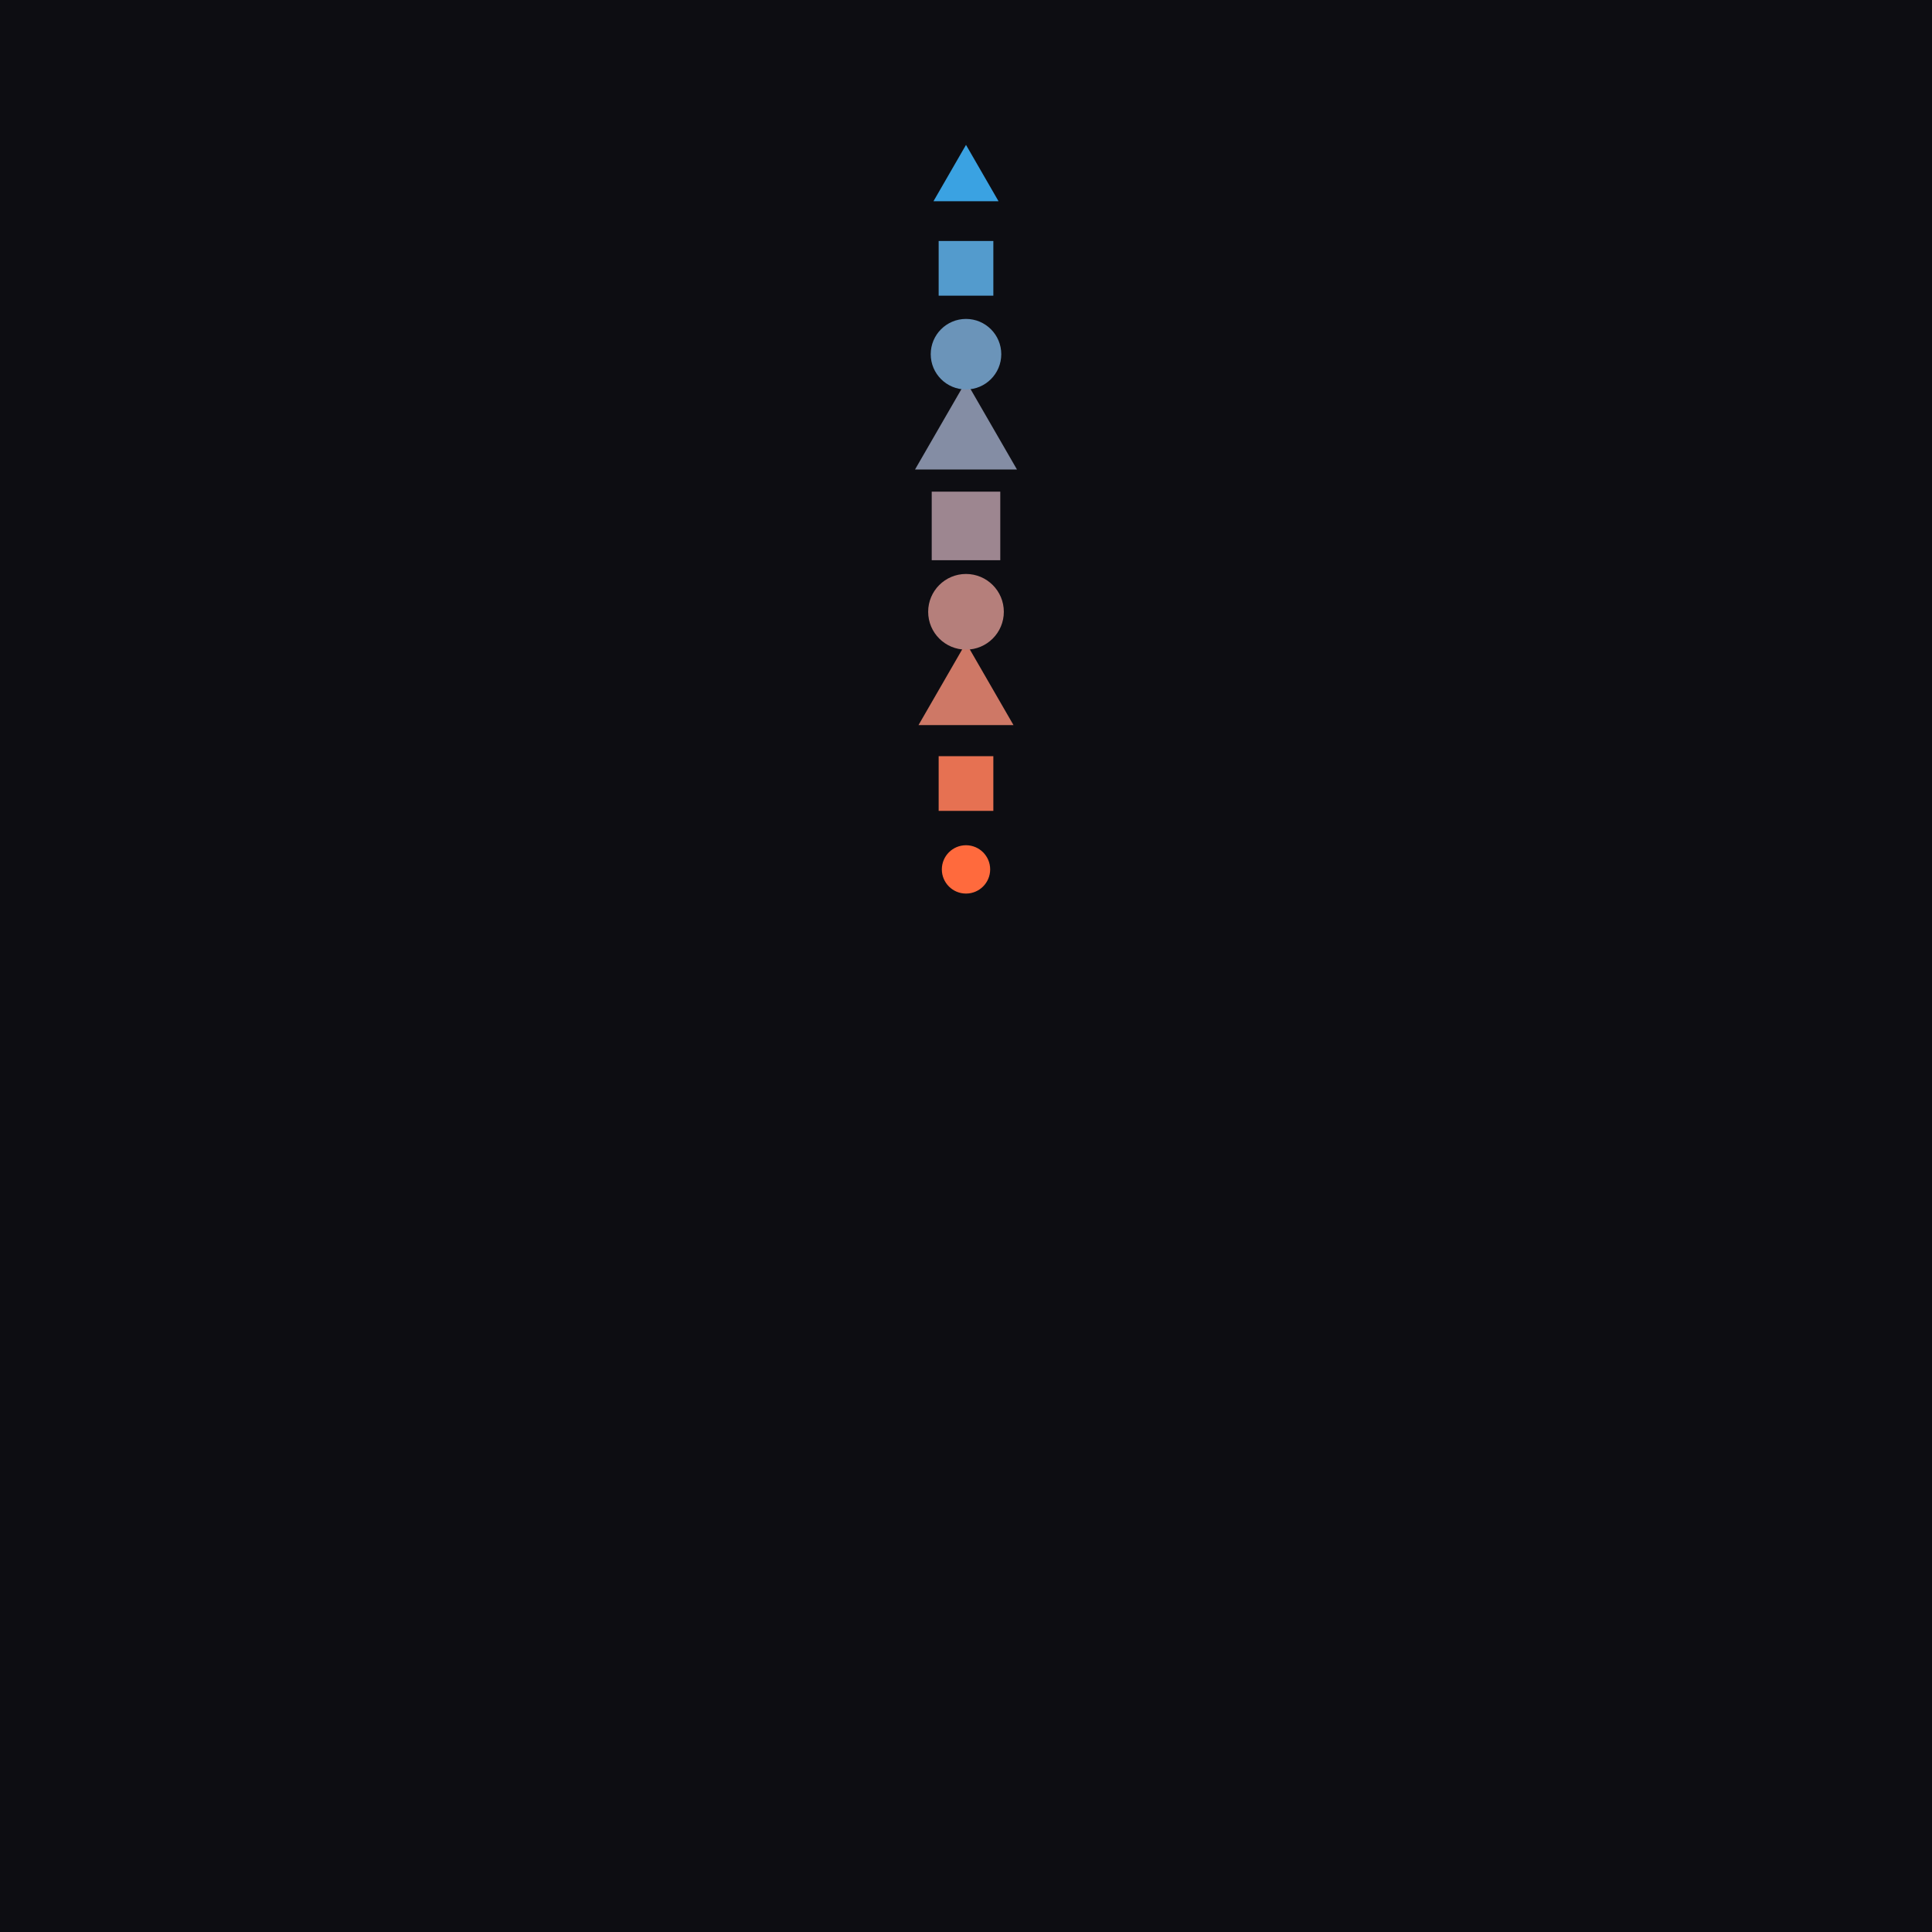
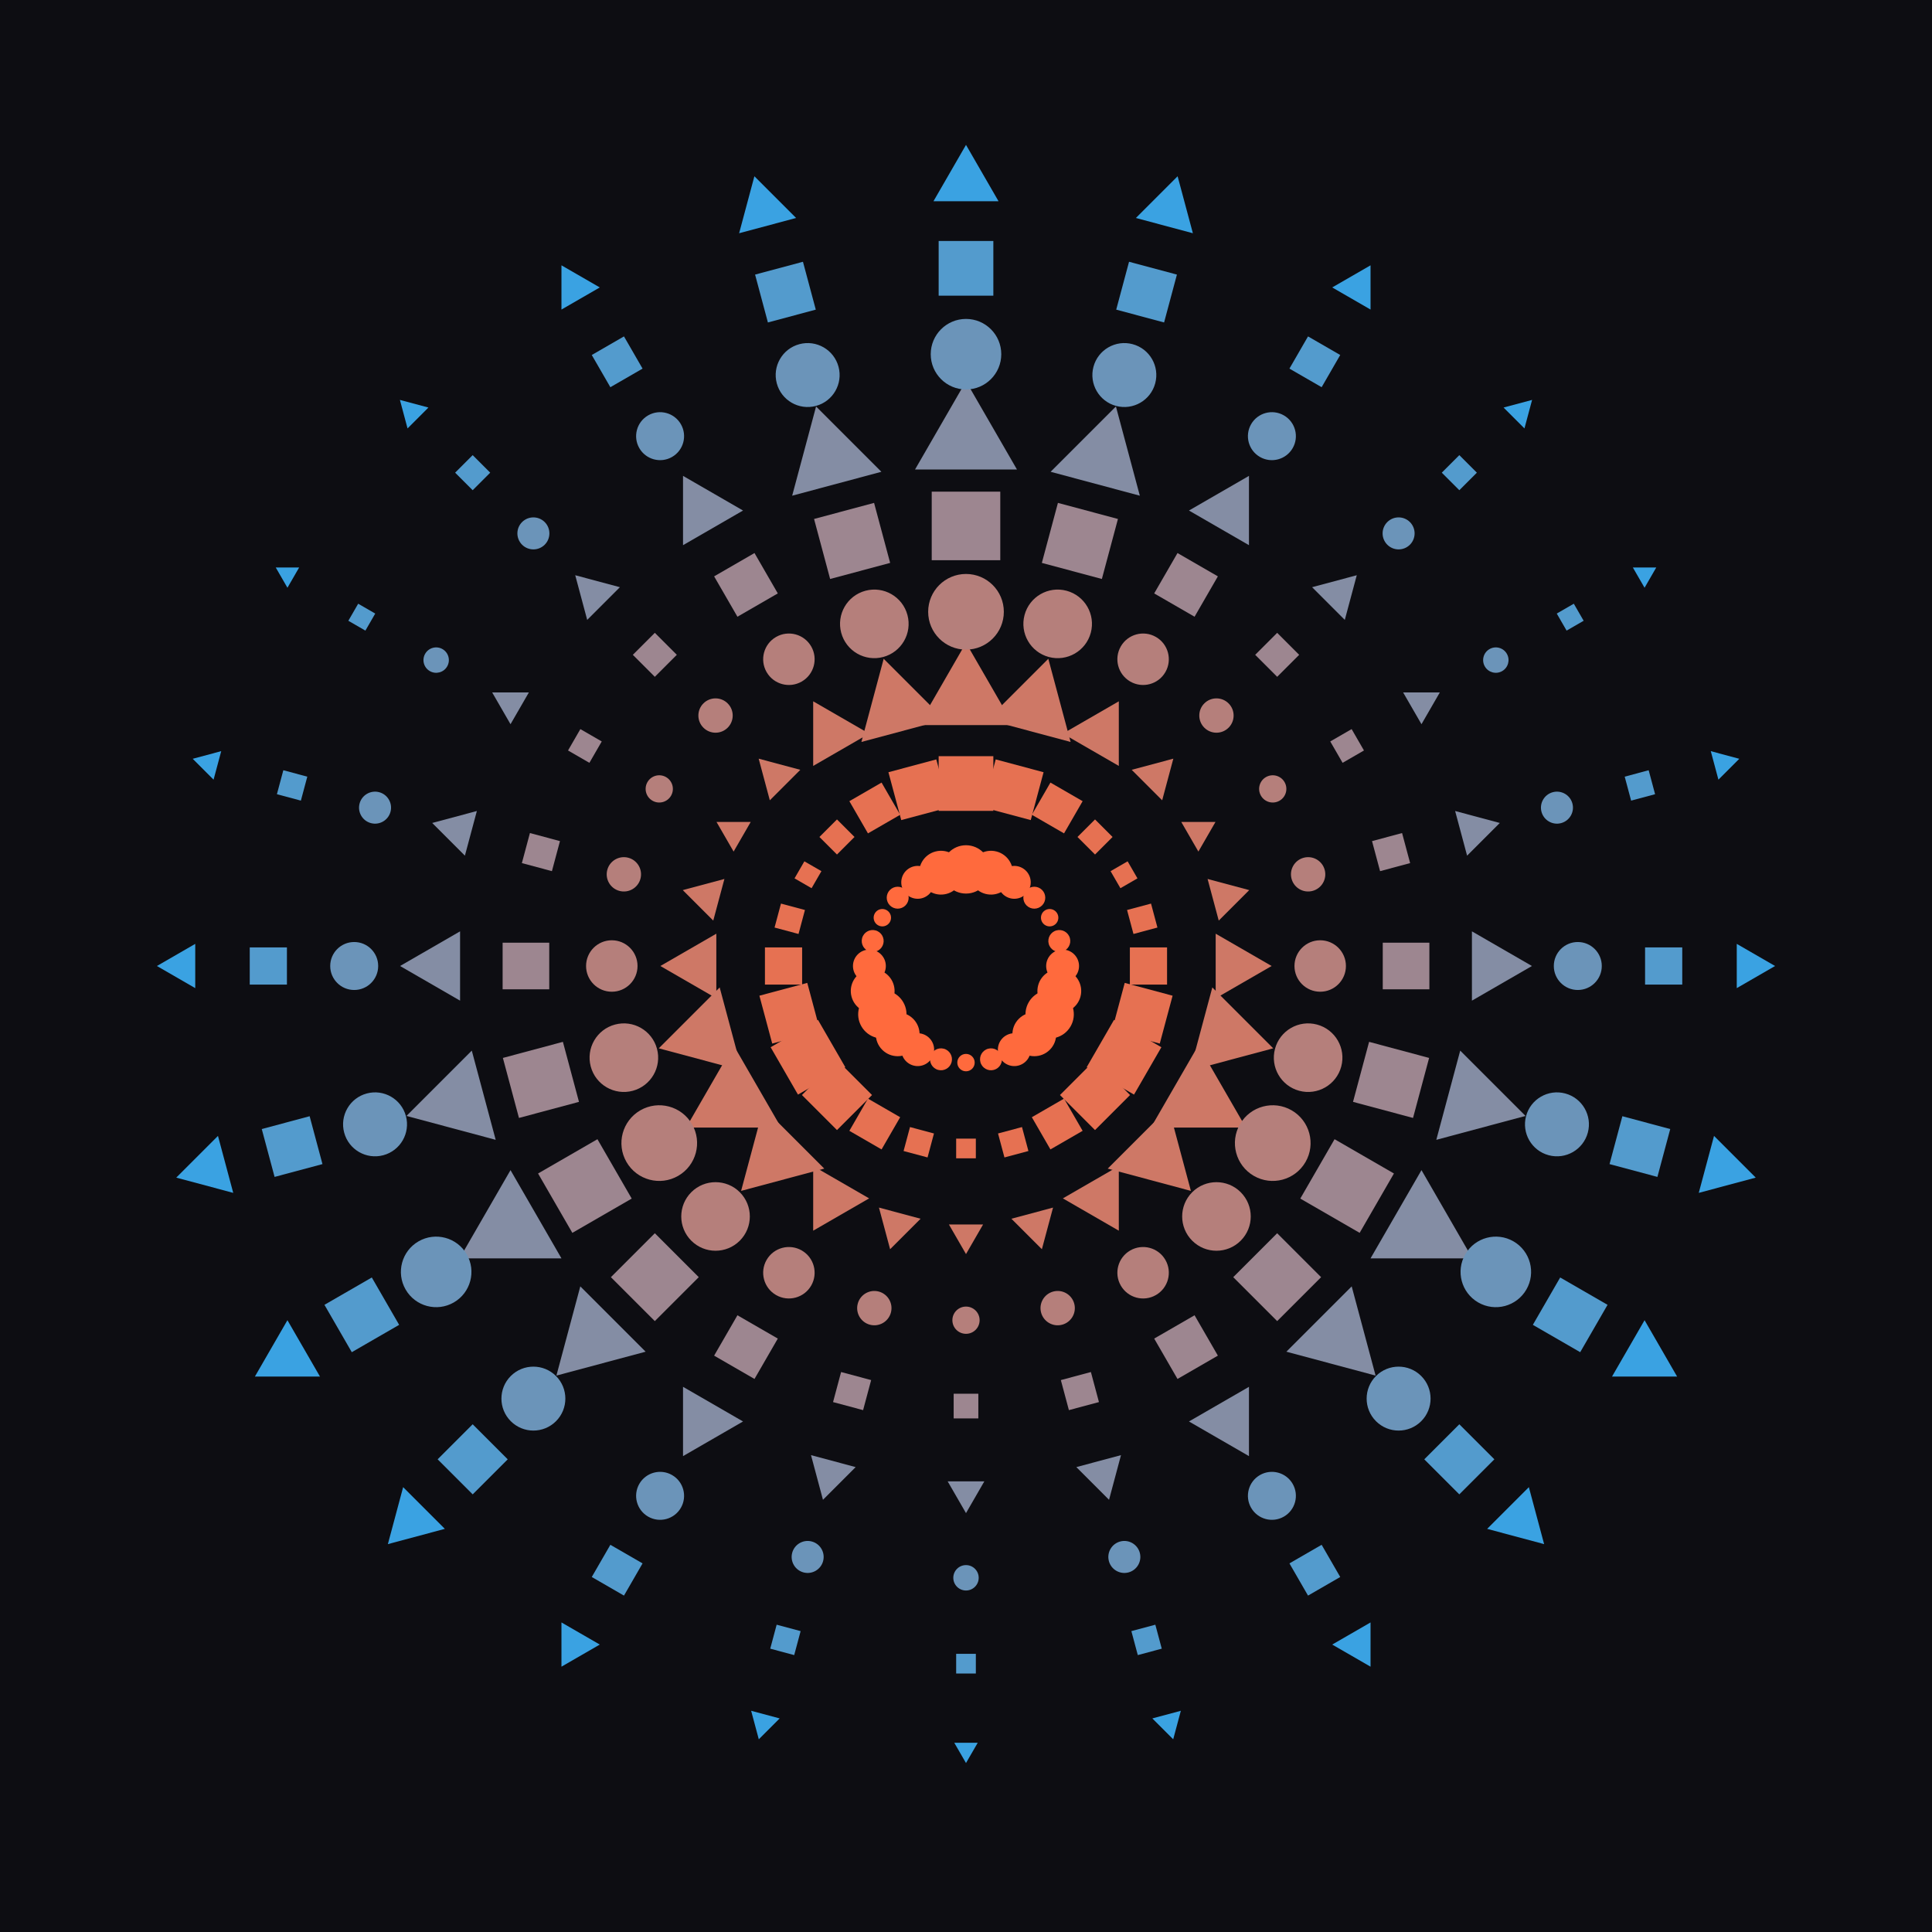
<svg xmlns="http://www.w3.org/2000/svg" width="900" height="900" viewBox="0 0 900 900">
  <rect width="100%" height="100%" fill="#0d0d12" />
  <g transform="translate(450,450)">
-     <circle cx="0" cy="-45" r="11.257" fill="#ff6a3d" />
-     <rect x="-12.738" y="-97.738" width="25.476" height="25.476" fill="#e67152" />
-     <polygon points="0,-150.55 22.128,-112.22 -22.128,-112.22" fill="#ce7866" />
-     <circle cx="0" cy="-165" r="17.625" fill="#b57f7b" />
-     <rect x="-15.969" y="-220.97" width="31.937" height="31.937" fill="#9d8690" />
-     <polygon points="0,-272.41 23.737,-231.3 -23.737,-231.3" fill="#848da4" />
-     <circle cx="0" cy="-285" r="16.431" fill="#6b94b9" />
-     <rect x="-12.738" y="-337.74" width="25.476" height="25.476" fill="#539bcd" />
-     <polygon points="0,-382.51 15.161,-356.25 -15.161,-356.25" fill="#3aa2e2" />
+     <g transform="rotate(0)">
+       <circle cx="0" cy="-45" r="11.257" fill="#ff6a3d" />
+       <rect x="-12.738" y="-97.738" width="25.476" height="25.476" fill="#e67152" />
+       <polygon points="0,-150.55 22.128,-112.22 -22.128,-112.22" fill="#ce7866" />
+       <circle cx="0" cy="-165" r="17.625" fill="#b57f7b" />
+       <rect x="-15.969" y="-220.97" width="31.937" height="31.937" fill="#9d8690" />
+       <polygon points="0,-272.41 23.737,-231.3 -23.737,-231.3" fill="#848da4" />
+       <circle cx="0" cy="-285" r="16.431" fill="#6b94b9" />
+       <rect x="-12.738" y="-337.74" width="25.476" height="25.476" fill="#539bcd" />
+       <polygon points="0,-382.51 15.161,-356.25 -15.161,-356.25" fill="#3aa2e2" />
+     </g>
+     <g transform="rotate(15)">
+       <circle cx="0" cy="-45" r="10.202" fill="#ff6a3d" />
+       <rect x="-11.544" y="-96.544" width="23.088" height="23.088" fill="#e67152" />
+       <polygon points="0,-148.16 20.054,-113.42 -20.054,-113.42" fill="#ce7866" />
+       <circle cx="0" cy="-165" r="15.973" fill="#b57f7b" />
+       <rect x="-14.472" y="-219.47" width="28.944" height="28.944" fill="#9d8690" />
+       <polygon points="0,-269.84 21.513,-232.58 -21.513,-232.58" fill="#848da4" />
+       <circle cx="0" cy="-285" r="14.891" fill="#6b94b9" />
+       <rect x="-11.544" y="-336.54" width="23.088" height="23.088" fill="#539bcd" />
+       <polygon points="0,-380.87 13.74,-357.07 -13.74,-357.07" fill="#3aa2e2" />
+     </g>
+     <g transform="rotate(30)">
+       <circle cx="0" cy="-45" r="7.655" fill="#ff6a3d" />
+       <rect x="-8.662" y="-93.662" width="17.323" height="17.323" fill="#e67152" />
+       <polygon points="0,-142.38 15.047,-116.31 -15.047,-116.31" fill="#ce7866" />
+       <circle cx="0" cy="-165" r="11.985" fill="#b57f7b" />
+       <rect x="-10.859" y="-215.86" width="21.717" height="21.717" fill="#9d8690" />
+       <polygon points="0,-263.64 16.141,-235.68 -16.141,-235.68" fill="#848da4" />
+       <circle cx="0" cy="-285" r="11.173" fill="#6b94b9" />
+       <rect x="-8.662" y="-333.66" width="17.323" height="17.323" fill="#539bcd" />
+       <polygon points="0,-376.9 10.309,-359.05 -10.309,-359.05" fill="#3aa2e2" />
+     </g>
+     <g transform="rotate(45)">
+       <circle cx="0" cy="-45" r="5.108" fill="#ff6a3d" />
+       <rect x="-5.779" y="-90.779" width="11.559" height="11.559" fill="#e67152" />
+       <polygon points="0,-136.59 10.04,-119.2 -10.04,-119.2" fill="#ce7866" />
+       <circle cx="0" cy="-165" r="7.997" fill="#b57f7b" />
+       <rect x="-7.245" y="-212.25" width="14.491" height="14.491" fill="#9d8690" />
+       <polygon points="0,-257.44 10.77,-238.78 -10.77,-238.78" fill="#848da4" />
+       <circle cx="0" cy="-285" r="7.455" fill="#6b94b9" />
+       <rect x="-5.779" y="-330.78" width="11.559" height="11.559" fill="#539bcd" />
+       <polygon points="0,-372.94 6.879,-361.03 -6.879,-361.03" fill="#3aa2e2" />
+     </g>
+     <g transform="rotate(60)">
+       <circle cx="0" cy="-45" r="4.053" fill="#ff6a3d" />
+       <rect x="-4.586" y="-89.586" width="9.171" height="9.171" fill="#e67152" />
+       <polygon points="0,-134.2 7.966,-120.4 -7.966,-120.4" fill="#ce7866" />
+       <circle cx="0" cy="-165" r="6.345" fill="#b57f7b" />
+       <rect x="-5.749" y="-210.75" width="11.497" height="11.497" fill="#9d8690" />
+       <polygon points="0,-254.87 8.546,-240.07 -8.546,-240.07" fill="#848da4" />
+       <circle cx="0" cy="-285" r="5.915" fill="#6b94b9" />
+       <rect x="-4.586" y="-329.59" width="9.171" height="9.171" fill="#539bcd" />
+       <polygon points="0,-371.3 5.458,-361.85 -5.458,-361.85" fill="#3aa2e2" />
+     </g>
+     <g transform="rotate(75)">
+       <circle cx="0" cy="-45" r="5.108" fill="#ff6a3d" />
+       <rect x="-5.779" y="-90.779" width="11.559" height="11.559" fill="#e67152" />
+       <polygon points="0,-136.59 10.04,-119.2 -10.04,-119.2" fill="#ce7866" />
+       <circle cx="0" cy="-165" r="7.997" fill="#b57f7b" />
+       <rect x="-7.245" y="-212.25" width="14.491" height="14.491" fill="#9d8690" />
+       <polygon points="0,-257.44 10.77,-238.78 -10.77,-238.78" fill="#848da4" />
+       <circle cx="0" cy="-285" r="7.455" fill="#6b94b9" />
+       <rect x="-5.779" y="-330.78" width="11.559" height="11.559" fill="#539bcd" />
+       <polygon points="0,-372.94 6.879,-361.03 -6.879,-361.03" fill="#3aa2e2" />
+     </g>
+     <g transform="rotate(90)">
+       <circle cx="0" cy="-45" r="7.655" fill="#ff6a3d" />
+       <rect x="-8.662" y="-93.662" width="17.323" height="17.323" fill="#e67152" />
+       <polygon points="0,-142.38 15.047,-116.31 -15.047,-116.31" fill="#ce7866" />
+       <circle cx="0" cy="-165" r="11.985" fill="#b57f7b" />
+       <rect x="-10.859" y="-215.86" width="21.717" height="21.717" fill="#9d8690" />
+       <polygon points="0,-263.64 16.141,-235.68 -16.141,-235.68" fill="#848da4" />
+       <circle cx="0" cy="-285" r="11.173" fill="#6b94b9" />
+       <rect x="-8.662" y="-333.66" width="17.323" height="17.323" fill="#539bcd" />
+       <polygon points="0,-376.9 10.309,-359.05 -10.309,-359.05" fill="#3aa2e2" />
+     </g>
+     <g transform="rotate(105)">
+       <circle cx="0" cy="-45" r="10.202" fill="#ff6a3d" />
+       <rect x="-11.544" y="-96.544" width="23.088" height="23.088" fill="#e67152" />
+       <polygon points="0,-148.16 20.054,-113.42 -20.054,-113.42" fill="#ce7866" />
+       <circle cx="0" cy="-165" r="15.973" fill="#b57f7b" />
+       <rect x="-14.472" y="-219.47" width="28.944" height="28.944" fill="#9d8690" />
+       <polygon points="0,-269.84 21.513,-232.58 -21.513,-232.58" fill="#848da4" />
+       <circle cx="0" cy="-285" r="14.891" fill="#6b94b9" />
+       <rect x="-11.544" y="-336.54" width="23.088" height="23.088" fill="#539bcd" />
+       <polygon points="0,-380.87 13.74,-357.07 -13.74,-357.07" fill="#3aa2e2" />
+     </g>
+     <g transform="rotate(120)">
+       <circle cx="0" cy="-45" r="11.257" fill="#ff6a3d" />
+       <rect x="-12.738" y="-97.738" width="25.476" height="25.476" fill="#e67152" />
+       <polygon points="0,-150.55 22.128,-112.22 -22.128,-112.22" fill="#ce7866" />
+       <circle cx="0" cy="-165" r="17.625" fill="#b57f7b" />
+       <rect x="-15.969" y="-220.97" width="31.937" height="31.937" fill="#9d8690" />
+       <polygon points="0,-272.41 23.737,-231.3 -23.737,-231.3" fill="#848da4" />
+       <circle cx="0" cy="-285" r="16.431" fill="#6b94b9" />
+       <rect x="-12.738" y="-337.74" width="25.476" height="25.476" fill="#539bcd" />
+       <polygon points="0,-382.51 15.161,-356.25 -15.161,-356.25" fill="#3aa2e2" />
+     </g>
+     <g transform="rotate(135)">
+       <circle cx="0" cy="-45" r="10.202" fill="#ff6a3d" />
+       <rect x="-11.544" y="-96.544" width="23.088" height="23.088" fill="#e67152" />
+       <polygon points="0,-148.16 20.054,-113.42 -20.054,-113.42" fill="#ce7866" />
+       <circle cx="0" cy="-165" r="15.973" fill="#b57f7b" />
+       <rect x="-14.472" y="-219.47" width="28.944" height="28.944" fill="#9d8690" />
+       <polygon points="0,-269.84 21.513,-232.58 -21.513,-232.58" fill="#848da4" />
+       <circle cx="0" cy="-285" r="14.891" fill="#6b94b9" />
+       <rect x="-11.544" y="-336.54" width="23.088" height="23.088" fill="#539bcd" />
+       <polygon points="0,-380.87 13.74,-357.07 -13.74,-357.07" fill="#3aa2e2" />
+     </g>
+     <g transform="rotate(150)">
+       <circle cx="0" cy="-45" r="7.655" fill="#ff6a3d" />
+       <rect x="-8.662" y="-93.662" width="17.323" height="17.323" fill="#e67152" />
+       <polygon points="0,-142.38 15.047,-116.31 -15.047,-116.31" fill="#ce7866" />
+       <circle cx="0" cy="-165" r="11.985" fill="#b57f7b" />
+       <rect x="-10.859" y="-215.86" width="21.717" height="21.717" fill="#9d8690" />
+       <polygon points="0,-263.64 16.141,-235.68 -16.141,-235.68" fill="#848da4" />
+       <circle cx="0" cy="-285" r="11.173" fill="#6b94b9" />
+       <rect x="-8.662" y="-333.66" width="17.323" height="17.323" fill="#539bcd" />
+       <polygon points="0,-376.9 10.309,-359.05 -10.309,-359.05" fill="#3aa2e2" />
+     </g>
+     <g transform="rotate(165)">
+       <circle cx="0" cy="-45" r="5.108" fill="#ff6a3d" />
+       <rect x="-5.779" y="-90.779" width="11.559" height="11.559" fill="#e67152" />
+       <polygon points="0,-136.59 10.04,-119.2 -10.04,-119.2" fill="#ce7866" />
+       <circle cx="0" cy="-165" r="7.997" fill="#b57f7b" />
+       <rect x="-7.245" y="-212.25" width="14.491" height="14.491" fill="#9d8690" />
+       <polygon points="0,-257.44 10.77,-238.78 -10.77,-238.78" fill="#848da4" />
+       <circle cx="0" cy="-285" r="7.455" fill="#6b94b9" />
+       <rect x="-5.779" y="-330.78" width="11.559" height="11.559" fill="#539bcd" />
+       <polygon points="0,-372.94 6.879,-361.03 -6.879,-361.03" fill="#3aa2e2" />
+     </g>
+     <g transform="rotate(180)">
+       <circle cx="0" cy="-45" r="4.053" fill="#ff6a3d" />
+       <rect x="-4.586" y="-89.586" width="9.171" height="9.171" fill="#e67152" />
+       <polygon points="0,-134.2 7.966,-120.4 -7.966,-120.4" fill="#ce7866" />
+       <circle cx="0" cy="-165" r="6.345" fill="#b57f7b" />
+       <rect x="-5.749" y="-210.75" width="11.497" height="11.497" fill="#9d8690" />
+       <polygon points="0,-254.87 8.546,-240.07 -8.546,-240.07" fill="#848da4" />
+       <circle cx="0" cy="-285" r="5.915" fill="#6b94b9" />
+       <rect x="-4.586" y="-329.59" width="9.171" height="9.171" fill="#539bcd" />
+       <polygon points="0,-371.3 5.458,-361.85 -5.458,-361.85" fill="#3aa2e2" />
+     </g>
+     <g transform="rotate(195)">
+       <circle cx="0" cy="-45" r="5.108" fill="#ff6a3d" />
+       <rect x="-5.779" y="-90.779" width="11.559" height="11.559" fill="#e67152" />
+       <polygon points="0,-136.59 10.04,-119.2 -10.04,-119.2" fill="#ce7866" />
+       <circle cx="0" cy="-165" r="7.997" fill="#b57f7b" />
+       <rect x="-7.245" y="-212.25" width="14.491" height="14.491" fill="#9d8690" />
+       <polygon points="0,-257.44 10.77,-238.78 -10.77,-238.78" fill="#848da4" />
+       <circle cx="0" cy="-285" r="7.455" fill="#6b94b9" />
+       <rect x="-5.779" y="-330.78" width="11.559" height="11.559" fill="#539bcd" />
+       <polygon points="0,-372.94 6.879,-361.03 -6.879,-361.03" fill="#3aa2e2" />
+     </g>
+     <g transform="rotate(210)">
+       <circle cx="0" cy="-45" r="7.655" fill="#ff6a3d" />
+       <rect x="-8.662" y="-93.662" width="17.323" height="17.323" fill="#e67152" />
+       <polygon points="0,-142.38 15.047,-116.31 -15.047,-116.31" fill="#ce7866" />
+       <circle cx="0" cy="-165" r="11.985" fill="#b57f7b" />
+       <rect x="-10.859" y="-215.86" width="21.717" height="21.717" fill="#9d8690" />
+       <polygon points="0,-263.64 16.141,-235.68 -16.141,-235.68" fill="#848da4" />
+       <circle cx="0" cy="-285" r="11.173" fill="#6b94b9" />
+       <rect x="-8.662" y="-333.66" width="17.323" height="17.323" fill="#539bcd" />
+       <polygon points="0,-376.9 10.309,-359.05 -10.309,-359.05" fill="#3aa2e2" />
+     </g>
+     <g transform="rotate(225)">
+       <circle cx="0" cy="-45" r="10.202" fill="#ff6a3d" />
+       <rect x="-11.544" y="-96.544" width="23.088" height="23.088" fill="#e67152" />
+       <polygon points="0,-148.16 20.054,-113.42 -20.054,-113.42" fill="#ce7866" />
+       <circle cx="0" cy="-165" r="15.973" fill="#b57f7b" />
+       <rect x="-14.472" y="-219.47" width="28.944" height="28.944" fill="#9d8690" />
+       <polygon points="0,-269.84 21.513,-232.58 -21.513,-232.58" fill="#848da4" />
+       <circle cx="0" cy="-285" r="14.891" fill="#6b94b9" />
+       <rect x="-11.544" y="-336.54" width="23.088" height="23.088" fill="#539bcd" />
+       <polygon points="0,-380.87 13.74,-357.07 -13.74,-357.07" fill="#3aa2e2" />
+     </g>
+     <g transform="rotate(240)">
+       <circle cx="0" cy="-45" r="11.257" fill="#ff6a3d" />
+       <rect x="-12.738" y="-97.738" width="25.476" height="25.476" fill="#e67152" />
+       <polygon points="0,-150.55 22.128,-112.22 -22.128,-112.22" fill="#ce7866" />
+       <circle cx="0" cy="-165" r="17.625" fill="#b57f7b" />
+       <rect x="-15.969" y="-220.97" width="31.937" height="31.937" fill="#9d8690" />
+       <polygon points="0,-272.41 23.737,-231.3 -23.737,-231.3" fill="#848da4" />
+       <circle cx="0" cy="-285" r="16.431" fill="#6b94b9" />
+       <rect x="-12.738" y="-337.74" width="25.476" height="25.476" fill="#539bcd" />
+       <polygon points="0,-382.51 15.161,-356.25 -15.161,-356.25" fill="#3aa2e2" />
+     </g>
+     <g transform="rotate(255)">
+       <circle cx="0" cy="-45" r="10.202" fill="#ff6a3d" />
+       <rect x="-11.544" y="-96.544" width="23.088" height="23.088" fill="#e67152" />
+       <polygon points="0,-148.16 20.054,-113.42 -20.054,-113.42" fill="#ce7866" />
+       <circle cx="0" cy="-165" r="15.973" fill="#b57f7b" />
+       <rect x="-14.472" y="-219.47" width="28.944" height="28.944" fill="#9d8690" />
+       <polygon points="0,-269.84 21.513,-232.58 -21.513,-232.58" fill="#848da4" />
+       <circle cx="0" cy="-285" r="14.891" fill="#6b94b9" />
+       <rect x="-11.544" y="-336.54" width="23.088" height="23.088" fill="#539bcd" />
+       <polygon points="0,-380.87 13.74,-357.07 -13.74,-357.07" fill="#3aa2e2" />
+     </g>
+     <g transform="rotate(270)">
+       <circle cx="0" cy="-45" r="7.655" fill="#ff6a3d" />
+       <rect x="-8.662" y="-93.662" width="17.323" height="17.323" fill="#e67152" />
+       <polygon points="0,-142.38 15.047,-116.31 -15.047,-116.31" fill="#ce7866" />
+       <circle cx="0" cy="-165" r="11.985" fill="#b57f7b" />
+       <rect x="-10.859" y="-215.86" width="21.717" height="21.717" fill="#9d8690" />
+       <polygon points="0,-263.64 16.141,-235.68 -16.141,-235.68" fill="#848da4" />
+       <circle cx="0" cy="-285" r="11.173" fill="#6b94b9" />
+       <rect x="-8.662" y="-333.66" width="17.323" height="17.323" fill="#539bcd" />
+       <polygon points="0,-376.9 10.309,-359.05 -10.309,-359.05" fill="#3aa2e2" />
+     </g>
+     <g transform="rotate(285)">
+       <circle cx="0" cy="-45" r="5.108" fill="#ff6a3d" />
+       <rect x="-5.779" y="-90.779" width="11.559" height="11.559" fill="#e67152" />
+       <polygon points="0,-136.59 10.04,-119.2 -10.04,-119.2" fill="#ce7866" />
+       <circle cx="0" cy="-165" r="7.997" fill="#b57f7b" />
+       <rect x="-7.245" y="-212.25" width="14.491" height="14.491" fill="#9d8690" />
+       <polygon points="0,-257.44 10.77,-238.78 -10.77,-238.78" fill="#848da4" />
+       <circle cx="0" cy="-285" r="7.455" fill="#6b94b9" />
+       <rect x="-5.779" y="-330.78" width="11.559" height="11.559" fill="#539bcd" />
+       <polygon points="0,-372.94 6.879,-361.03 -6.879,-361.03" fill="#3aa2e2" />
+     </g>
+     <g transform="rotate(300)">
+       <circle cx="0" cy="-45" r="4.053" fill="#ff6a3d" />
+       <rect x="-4.586" y="-89.586" width="9.171" height="9.171" fill="#e67152" />
+       <polygon points="0,-134.2 7.966,-120.4 -7.966,-120.4" fill="#ce7866" />
+       <circle cx="0" cy="-165" r="6.345" fill="#b57f7b" />
+       <rect x="-5.749" y="-210.75" width="11.497" height="11.497" fill="#9d8690" />
+       <polygon points="0,-254.87 8.546,-240.07 -8.546,-240.07" fill="#848da4" />
+       <circle cx="0" cy="-285" r="5.915" fill="#6b94b9" />
+       <rect x="-4.586" y="-329.59" width="9.171" height="9.171" fill="#539bcd" />
+       <polygon points="0,-371.3 5.458,-361.85 -5.458,-361.85" fill="#3aa2e2" />
+     </g>
+     <g transform="rotate(315)">
+       <circle cx="0" cy="-45" r="5.108" fill="#ff6a3d" />
+       <rect x="-5.779" y="-90.779" width="11.559" height="11.559" fill="#e67152" />
+       <polygon points="0,-136.59 10.04,-119.2 -10.04,-119.2" fill="#ce7866" />
+       <circle cx="0" cy="-165" r="7.997" fill="#b57f7b" />
+       <rect x="-7.245" y="-212.25" width="14.491" height="14.491" fill="#9d8690" />
+       <polygon points="0,-257.44 10.77,-238.78 -10.77,-238.78" fill="#848da4" />
+       <circle cx="0" cy="-285" r="7.455" fill="#6b94b9" />
+       <rect x="-5.779" y="-330.78" width="11.559" height="11.559" fill="#539bcd" />
+       <polygon points="0,-372.94 6.879,-361.03 -6.879,-361.03" fill="#3aa2e2" />
+     </g>
+     <g transform="rotate(330)">
+       <circle cx="0" cy="-45" r="7.655" fill="#ff6a3d" />
+       <rect x="-8.662" y="-93.662" width="17.323" height="17.323" fill="#e67152" />
+       <polygon points="0,-142.38 15.047,-116.31 -15.047,-116.31" fill="#ce7866" />
+       <circle cx="0" cy="-165" r="11.985" fill="#b57f7b" />
+       <rect x="-10.859" y="-215.86" width="21.717" height="21.717" fill="#9d8690" />
+       <polygon points="0,-263.64 16.141,-235.68 -16.141,-235.68" fill="#848da4" />
+       <circle cx="0" cy="-285" r="11.173" fill="#6b94b9" />
+       <rect x="-8.662" y="-333.66" width="17.323" height="17.323" fill="#539bcd" />
+       <polygon points="0,-376.9 10.309,-359.05 -10.309,-359.05" fill="#3aa2e2" />
+     </g>
+     <g transform="rotate(345)">
+       <circle cx="0" cy="-45" r="10.202" fill="#ff6a3d" />
+       <rect x="-11.544" y="-96.544" width="23.088" height="23.088" fill="#e67152" />
+       <polygon points="0,-148.16 20.054,-113.42 -20.054,-113.42" fill="#ce7866" />
+       <circle cx="0" cy="-165" r="15.973" fill="#b57f7b" />
+       <rect x="-14.472" y="-219.47" width="28.944" height="28.944" fill="#9d8690" />
+       <polygon points="0,-269.84 21.513,-232.58 -21.513,-232.58" fill="#848da4" />
+       <circle cx="0" cy="-285" r="14.891" fill="#6b94b9" />
+       <rect x="-11.544" y="-336.54" width="23.088" height="23.088" fill="#539bcd" />
+       <polygon points="0,-380.87 13.74,-357.07 -13.74,-357.07" fill="#3aa2e2" />
+     </g>
  </g>
</svg>
